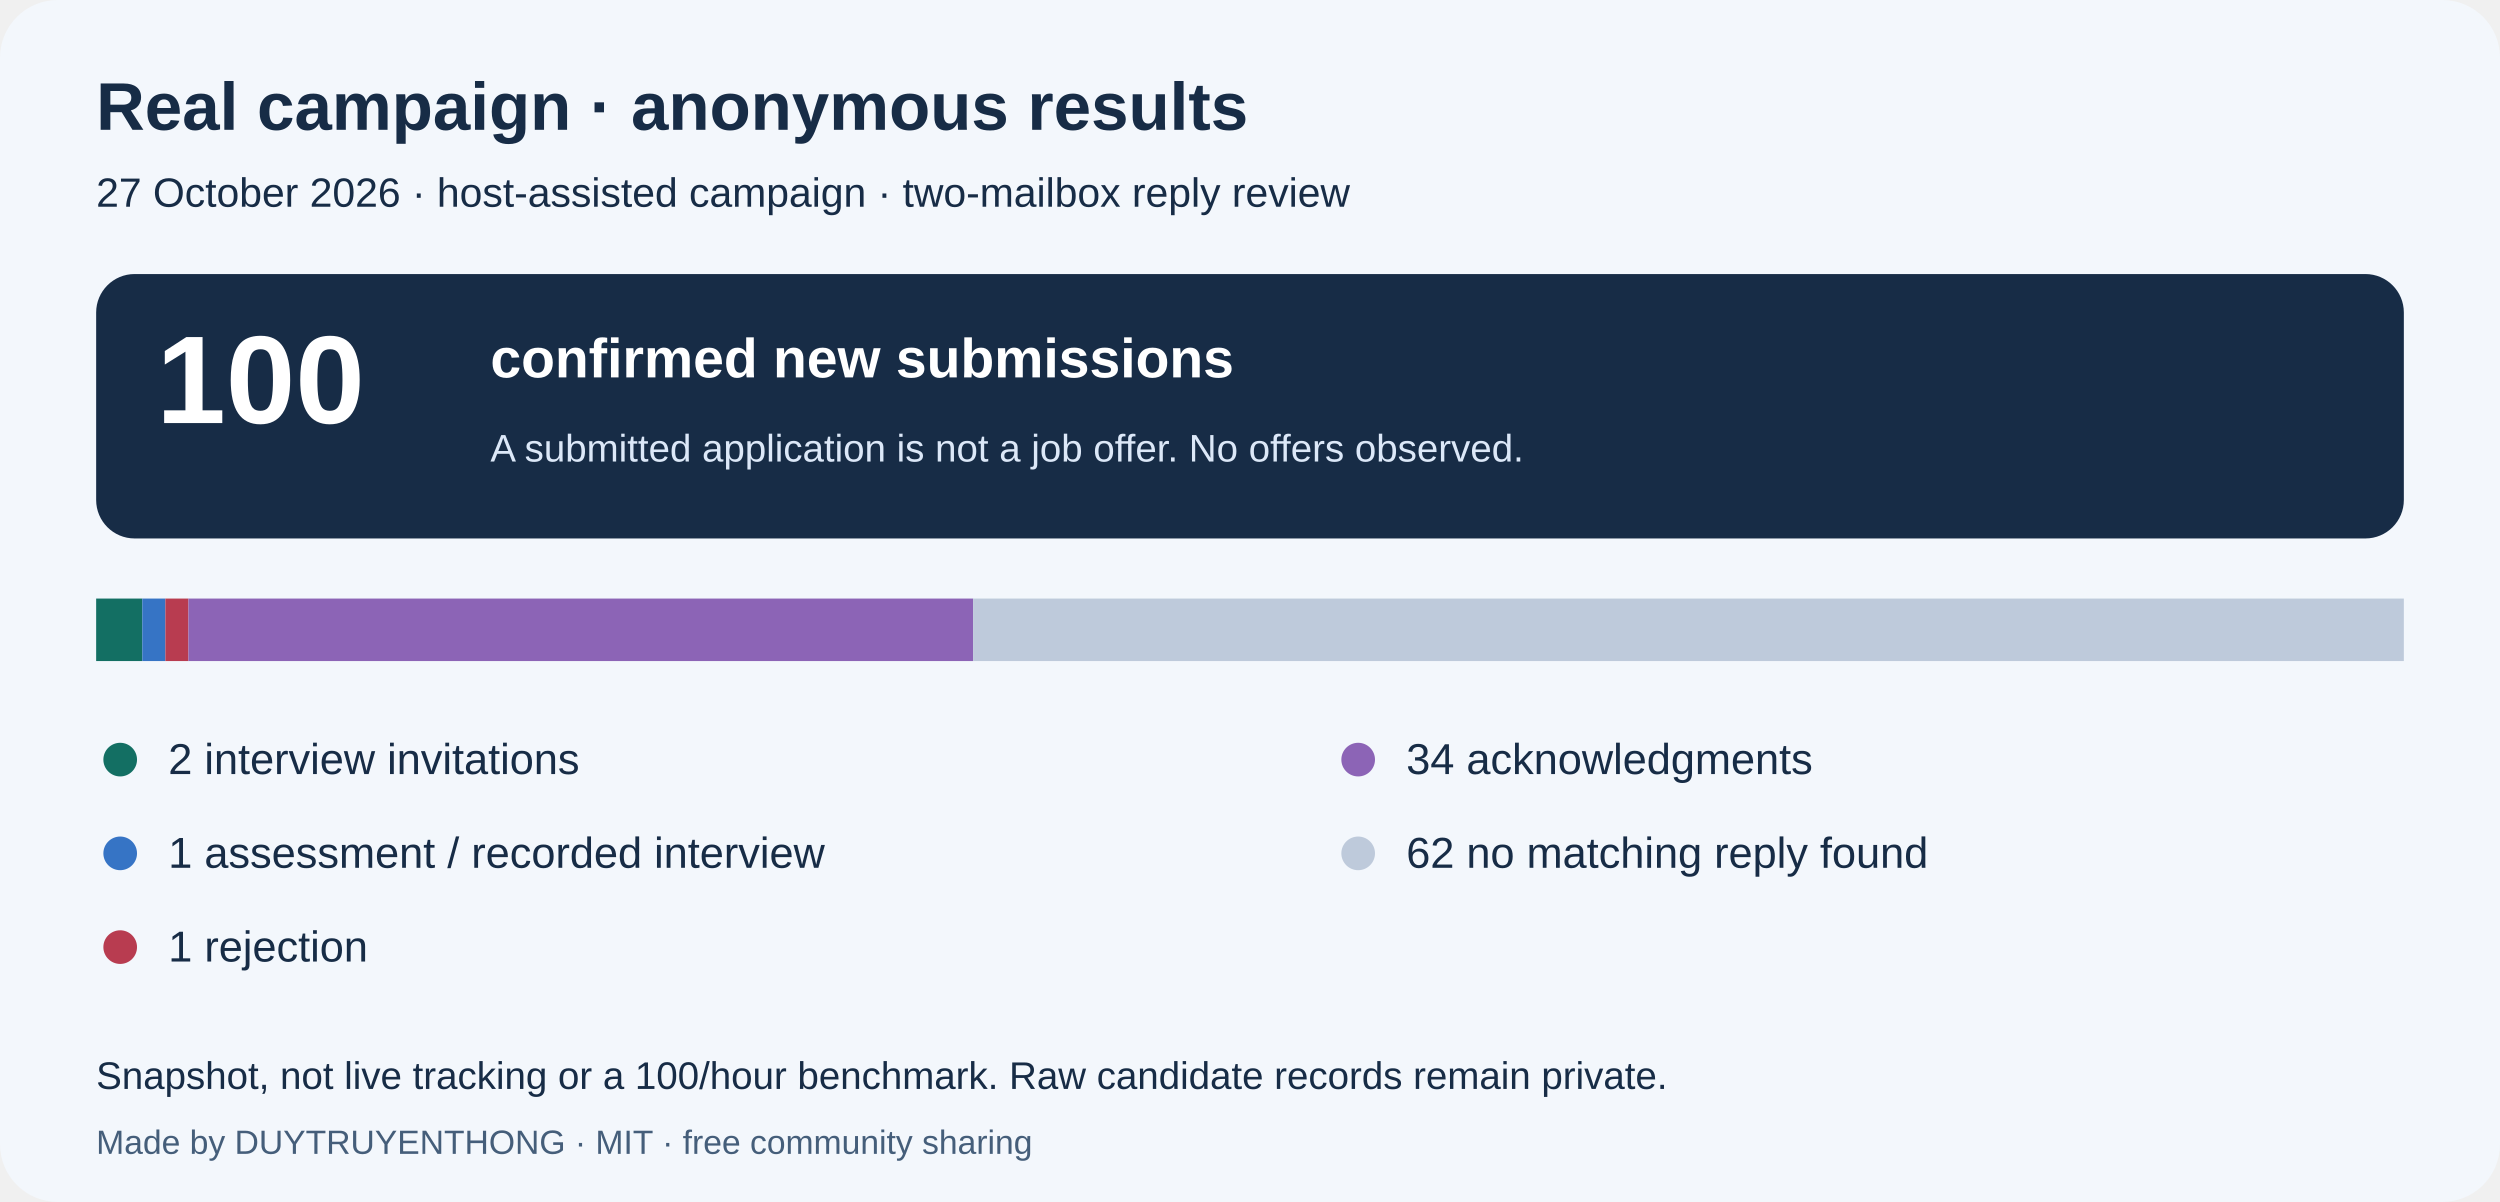
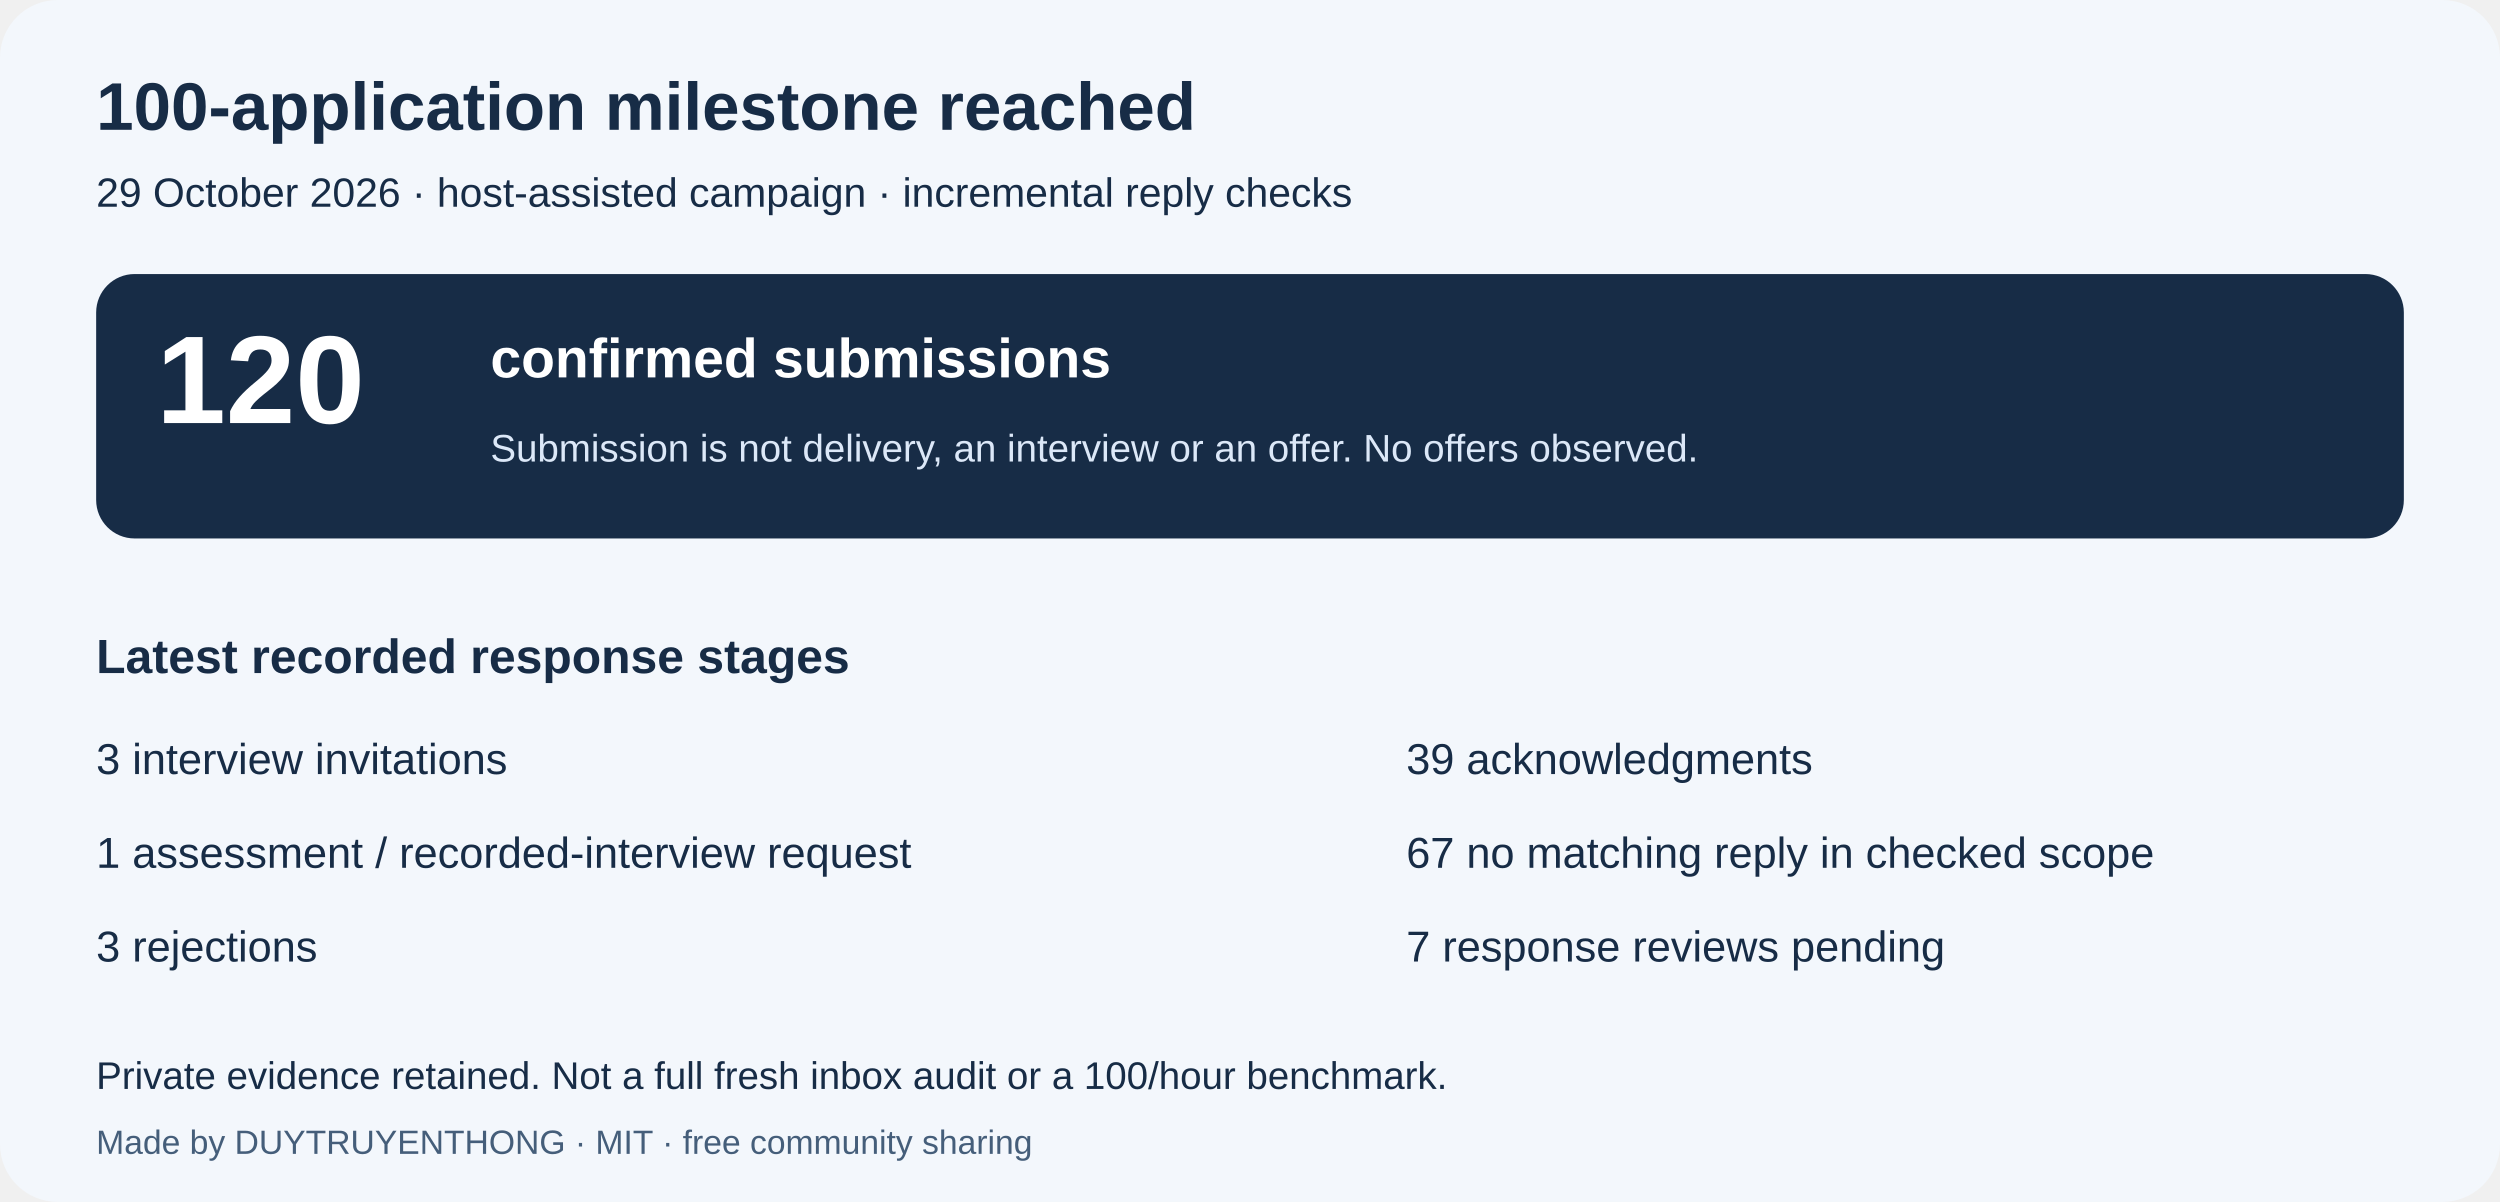
<svg xmlns="http://www.w3.org/2000/svg" width="1040" height="500" viewBox="0 0 1040 500" role="img" aria-labelledby="title desc">
  <rect width="1040" height="500" rx="24" fill="#f3f7fc" />
  <g font-family="Arial, Helvetica, sans-serif" fill="#172c46">
-     <text x="40" y="54" font-size="28" font-weight="700">Real campaign · anonymous results</text>
-     <text x="40" y="86" font-size="17">27 October 2026 · host-assisted campaign · two-mailbox reply review</text>
+     <text x="40" y="54" font-size="28" font-weight="700">100-application milestone reached</text>
+     <text x="40" y="86" font-size="17">29 October 2026 · host-assisted campaign · incremental reply checks</text>
    <rect x="40" y="114" width="960" height="110" rx="16" fill="#172c46" />
-     <text x="65" y="176" font-size="52" font-weight="700" fill="white">100</text>
-     <text x="204" y="157" font-size="23" font-weight="700" fill="white">confirmed new submissions</text>
-     <text x="204" y="192" font-size="16" fill="#dce8f8">A submitted application is not a job offer. No offers observed.</text>
-     <rect x="40" y="249" width="19.2" height="26" fill="#136f63" />
-     <rect x="59.2" y="249" width="9.6" height="26" fill="#3674c5" />
-     <rect x="68.8" y="249" width="9.6" height="26" fill="#b83c50" />
-     <rect x="78.4" y="249" width="326.4" height="26" fill="#8c64b6" />
-     <rect x="404.8" y="249" width="595.2" height="26" fill="#becadb" />
-     <circle cx="50" cy="316" r="7" fill="#136f63" />
-     <text x="70" y="322" font-size="18">2 interview invitations</text>
-     <circle cx="50" cy="355" r="7" fill="#3674c5" />
-     <text x="70" y="361" font-size="18">1 assessment / recorded interview</text>
-     <circle cx="50" cy="394" r="7" fill="#b83c50" />
-     <text x="70" y="400" font-size="18">1 rejection</text>
-     <circle cx="565" cy="316" r="7" fill="#8c64b6" />
-     <text x="585" y="322" font-size="18">34 acknowledgments</text>
-     <circle cx="565" cy="355" r="7" fill="#becadb" />
-     <text x="585" y="361" font-size="18">62 no matching reply found</text>
-     <text x="40" y="453" font-size="16">Snapshot, not live tracking or a 100/hour benchmark. Raw candidate records remain private.</text>
+     <text x="65" y="176" font-size="52" font-weight="700" fill="white">120</text>
+     <text x="204" y="157" font-size="23" font-weight="700" fill="white">confirmed submissions</text>
+     <text x="204" y="192" font-size="16" fill="#dce8f8">Submission is not delivery, an interview or an offer. No offers observed.</text>
+     <text x="40" y="280" font-size="20" font-weight="700">Latest recorded response stages</text>
+     <text x="40" y="322" font-size="18">3 interview invitations</text>
+     <text x="40" y="361" font-size="18">1 assessment / recorded-interview request</text>
+     <text x="40" y="400" font-size="18">3 rejections</text>
+     <text x="585" y="322" font-size="18">39 acknowledgments</text>
+     <text x="585" y="361" font-size="18">67 no matching reply in checked scope</text>
+     <text x="585" y="400" font-size="18">7 response reviews pending</text>
+     <text x="40" y="453" font-size="16">Private evidence retained. Not a full fresh inbox audit or a 100/hour benchmark.</text>
    <text x="40" y="480" font-size="14" fill="#455e7a">Made by DUYTRUYENTHONG · MIT · free community sharing</text>
  </g>
</svg>
